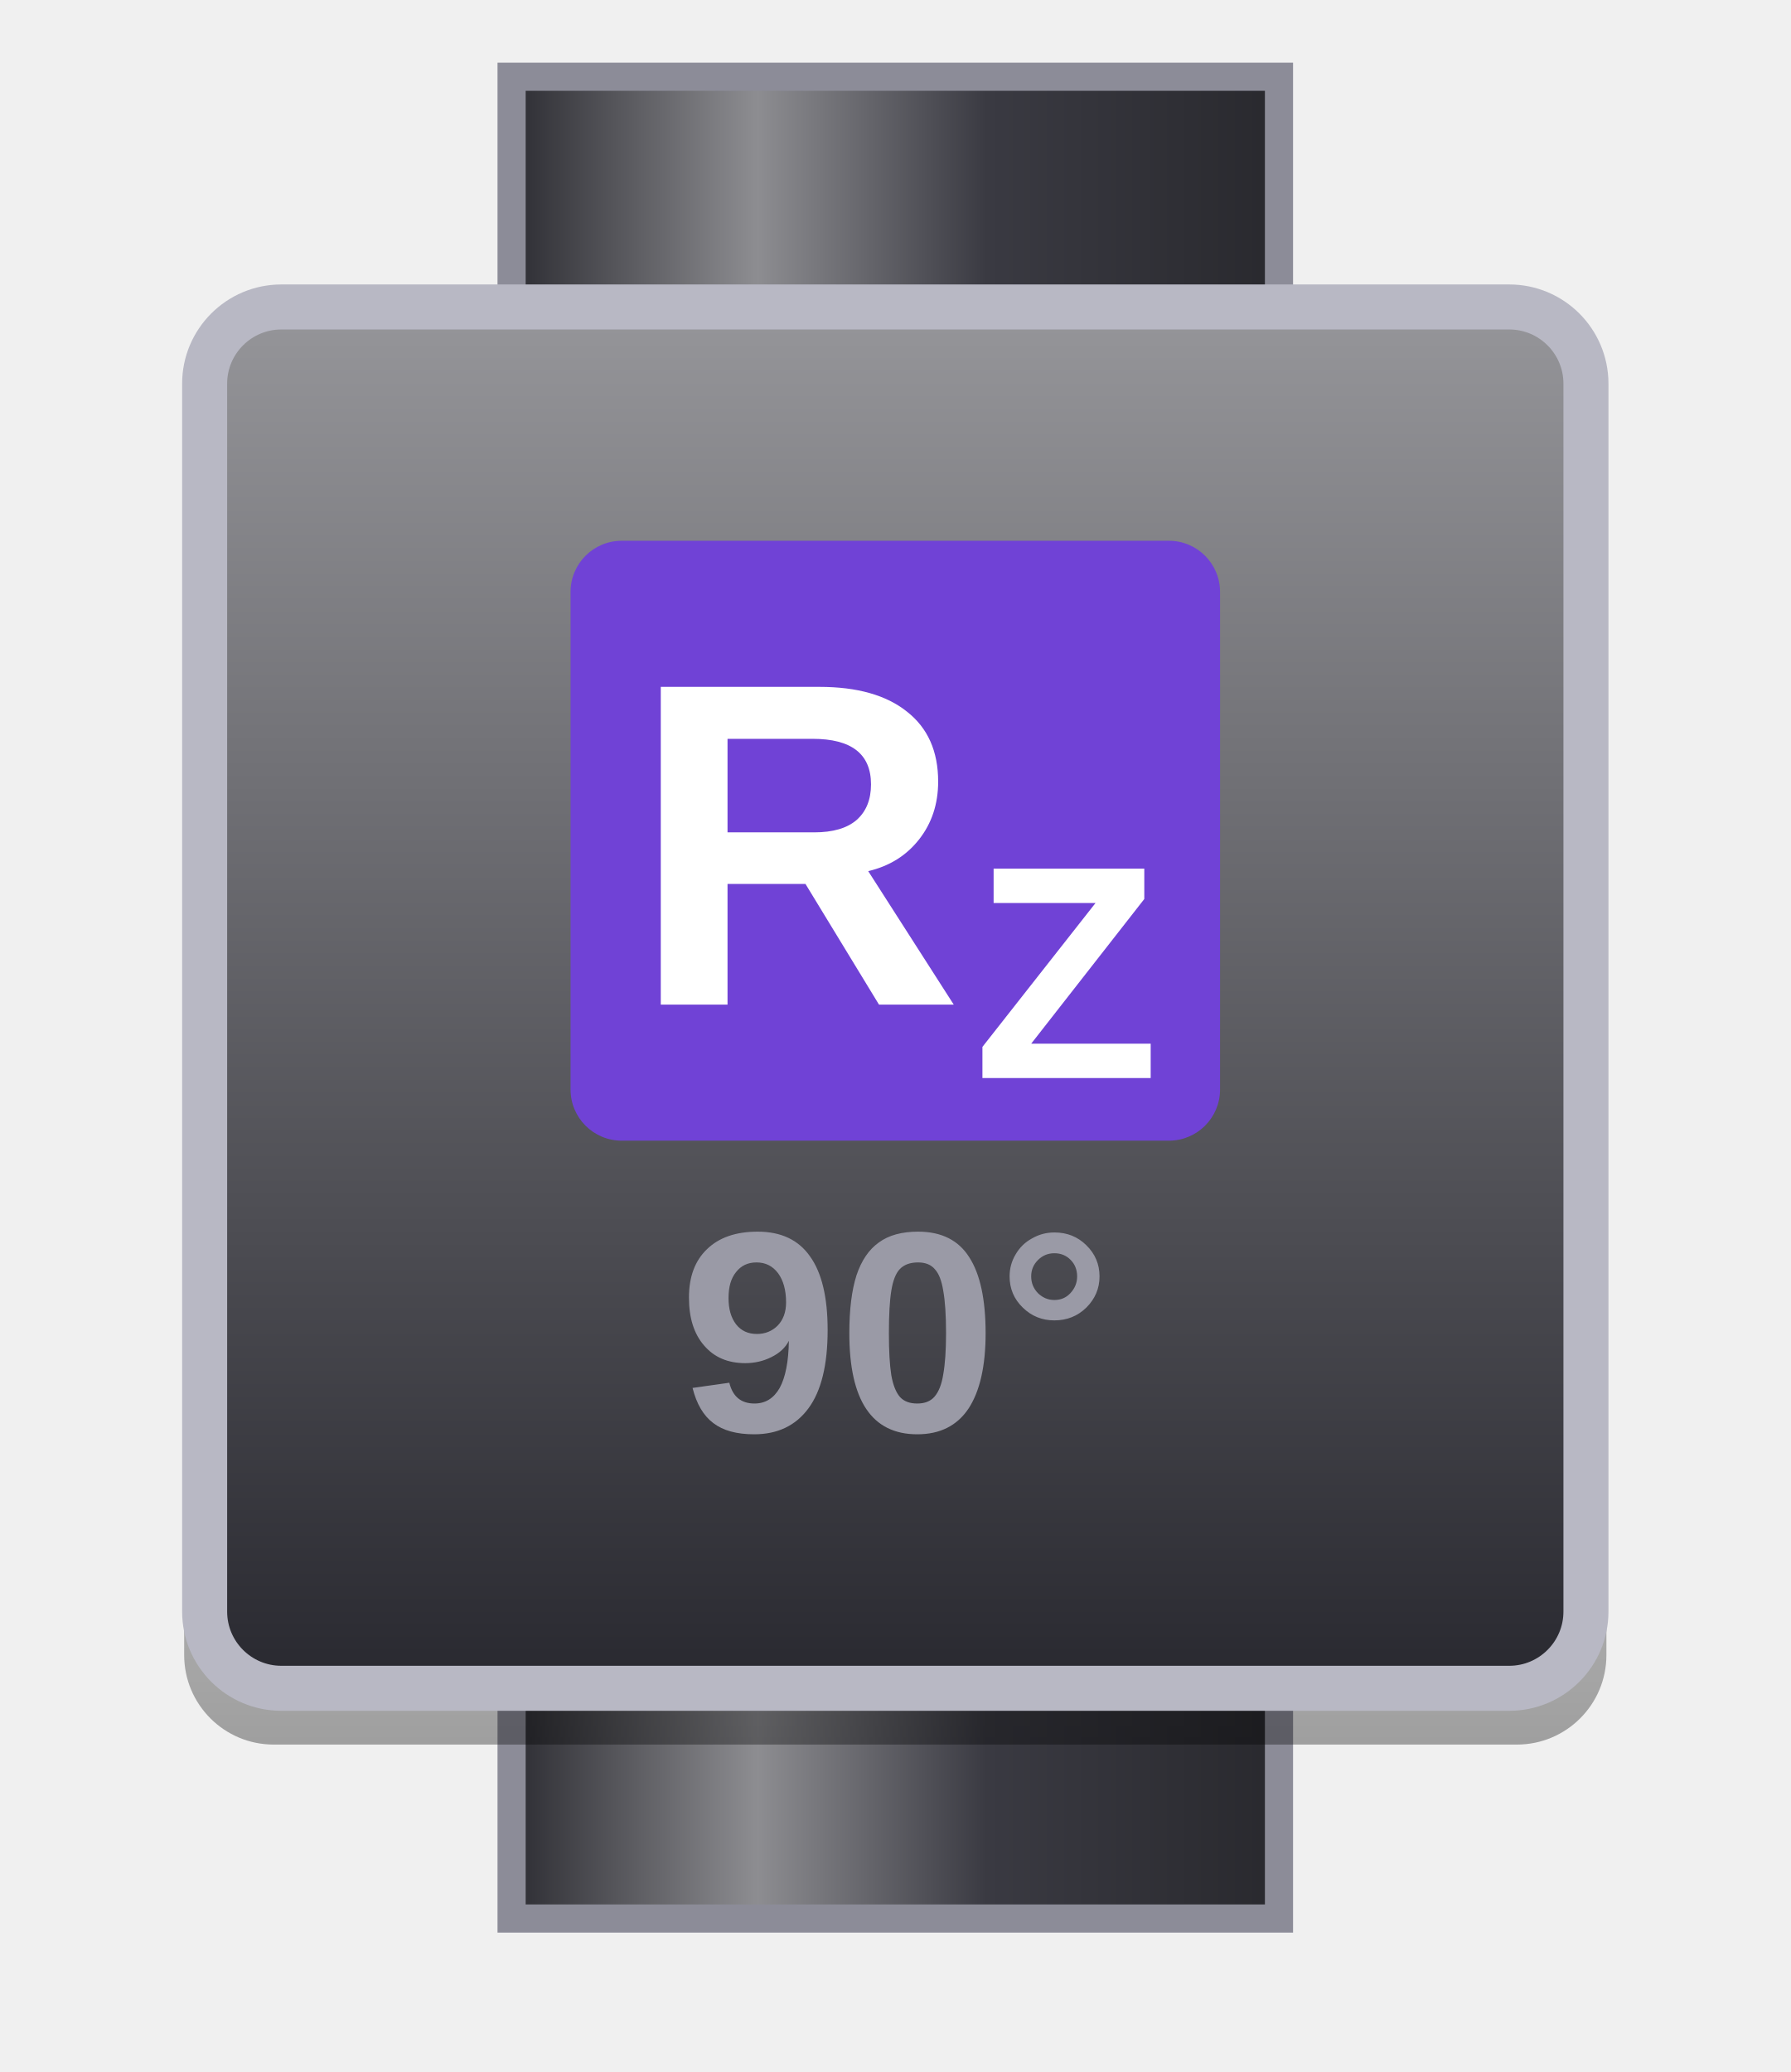
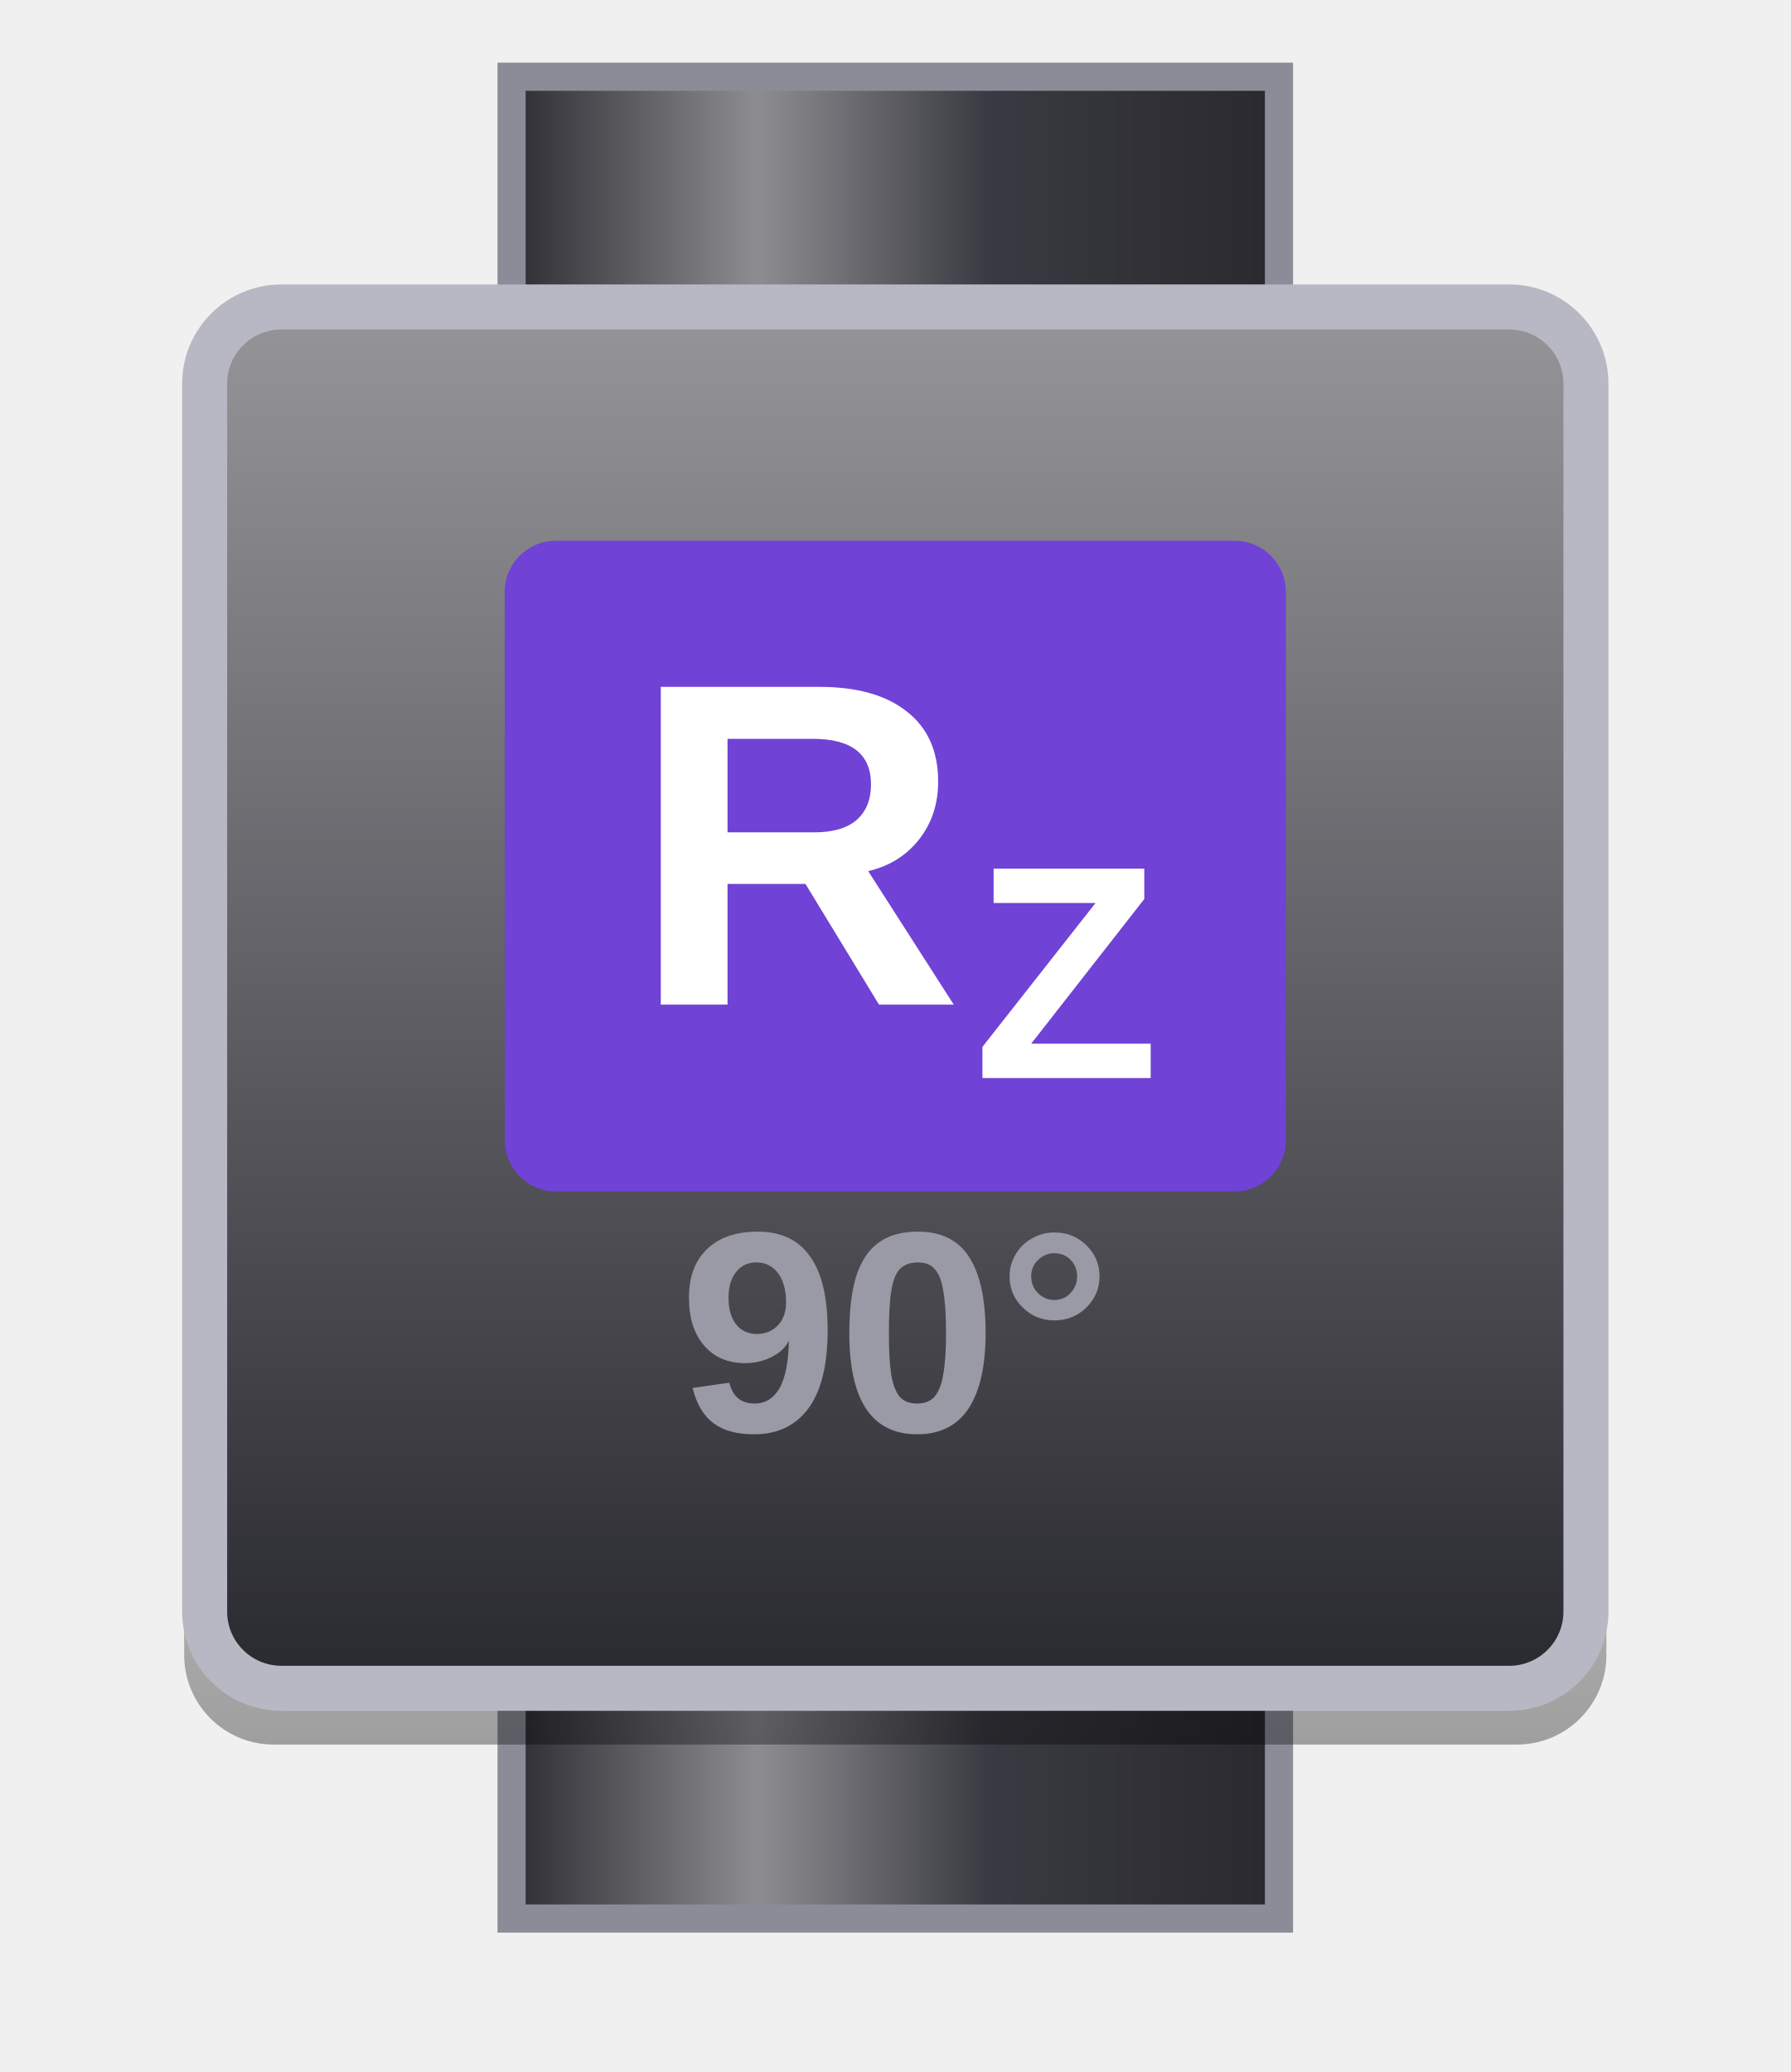
<svg xmlns="http://www.w3.org/2000/svg" viewBox="-35 -3 70 81" width="70" height="81" shape-rendering="geometricPrecision">
  <defs>
    <linearGradient id="ms-pipe" x1="0" y1="0" x2="1" y2="0">
      <stop offset="0%" stop-color="#2d2d33" />
      <stop offset="32%" stop-color="#8d8d91" />
      <stop offset="62%" stop-color="#3a3a42" />
      <stop offset="100%" stop-color="#29292e" />
    </linearGradient>
    <linearGradient id="ms-gate" x1="0" y1="0" x2="0" y2="1">
      <stop offset="0%" stop-color="#96969a" />
      <stop offset="100%" stop-color="#28282f" />
    </linearGradient>
    <linearGradient id="ms-shadow" x1="0" y1="0" x2="0" y2="1">
      <stop offset="0%" stop-color="#000000" stop-opacity="0" />
      <stop offset="55%" stop-color="#000000" stop-opacity="0.119" />
      <stop offset="100%" stop-color="#000000" stop-opacity="0.34" />
    </linearGradient>
    <linearGradient id="ms-qubit-shadow" x1="0" y1="0" x2="0" y2="1">
      <stop offset="0%" stop-color="#000000" stop-opacity="0" />
      <stop offset="55%" stop-color="#000000" stop-opacity="0.105" />
      <stop offset="100%" stop-color="#000000" stop-opacity="0.3" />
    </linearGradient>
    <radialGradient id="ms-qubit-lit" cx="0.34" cy="0.27" r="0.78">
      <stop offset="0%" stop-color="#ffffff" stop-opacity="0.46" />
      <stop offset="45%" stop-color="#ffffff" stop-opacity="0.11" />
      <stop offset="100%" stop-color="#ffffff" stop-opacity="0" />
    </radialGradient>
    <radialGradient id="ms-qubit-dim" cx="0.35" cy="0.28" r="0.85">
      <stop offset="0%" stop-color="#000000" stop-opacity="0" />
      <stop offset="58%" stop-color="#000000" stop-opacity="0.05" />
      <stop offset="100%" stop-color="#000000" stop-opacity="0.21" />
    </radialGradient>
  </defs>
  <g>
    <g data-key="pipe:1:n0">
      <rect x="-15" y="0" width="30" height="9" fill="url(#ms-pipe)" stroke="#8c8c98" stroke-width="1.1" />
    </g>
    <g data-key="pipe:1:single:RZ@1-1#0">
      <rect x="-15" y="63" width="30" height="9" fill="url(#ms-pipe)" stroke="#8c8c98" stroke-width="1.1" />
    </g>
    <g data-key="single:RZ@1-1#0">
      <rect x="-27.8" y="11.2" width="55.6" height="54" rx="3.5" fill="url(#ms-shadow)" stroke="none" />
      <rect x="-27" y="9" width="54" height="54" rx="3" fill="url(#ms-gate)" stroke="#b8b8c4" stroke-width="1.76" />
-       <rect x="-12.695" y="18.14" width="25.391" height="23.452" rx="2" fill="#7042d6" />
+       <rect x="-15.269" y="18.14" width="30.538" height="25.436" rx="2" fill="#7042d6" />
      <text x="-3.856" y="36.271" text-anchor="middle" font-family="ui-sans-serif, system-ui, -apple-system, 'Helvetica Neue', Arial, sans-serif" font-size="18.04" font-weight="700" fill="#ffffff">R</text>
      <text x="3.048" y="39.144" text-anchor="start" font-family="ui-sans-serif, system-ui, -apple-system, 'Helvetica Neue', Arial, sans-serif" font-size="11.906" font-weight="700" fill="#ffffff">Z</text>
      <text x="0" y="52.959" text-anchor="middle" font-family="ui-sans-serif, system-ui, -apple-system, 'Helvetica Neue', Arial, sans-serif" font-size="11.185" font-weight="600" fill="#9a9aa6">90°</text>
    </g>
  </g>
</svg>
